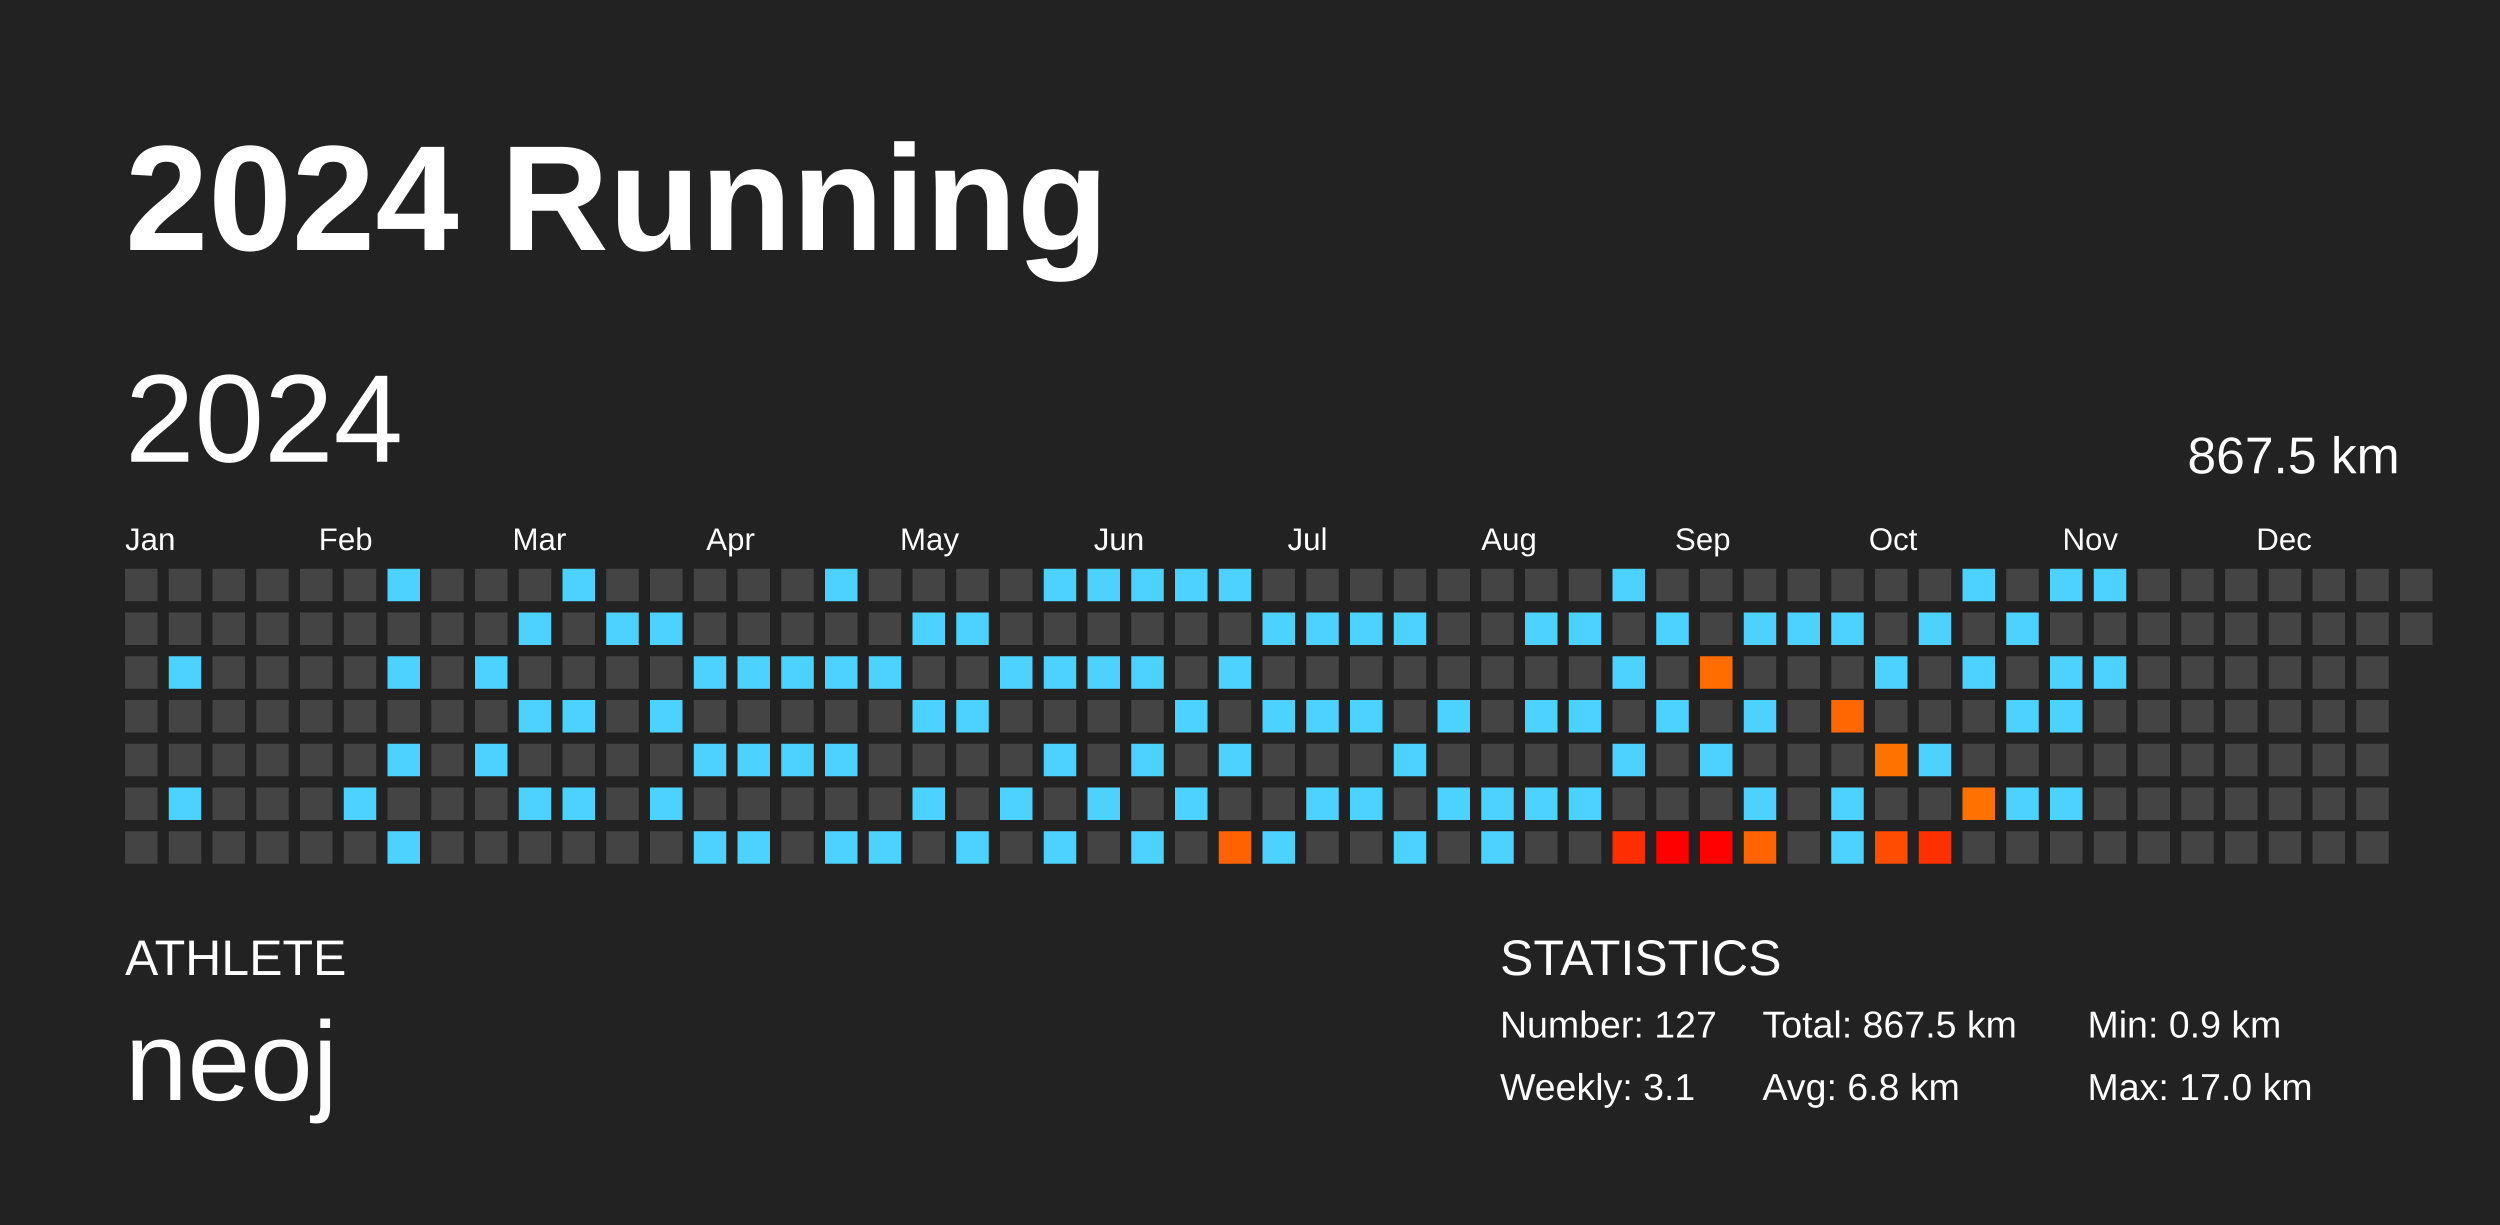
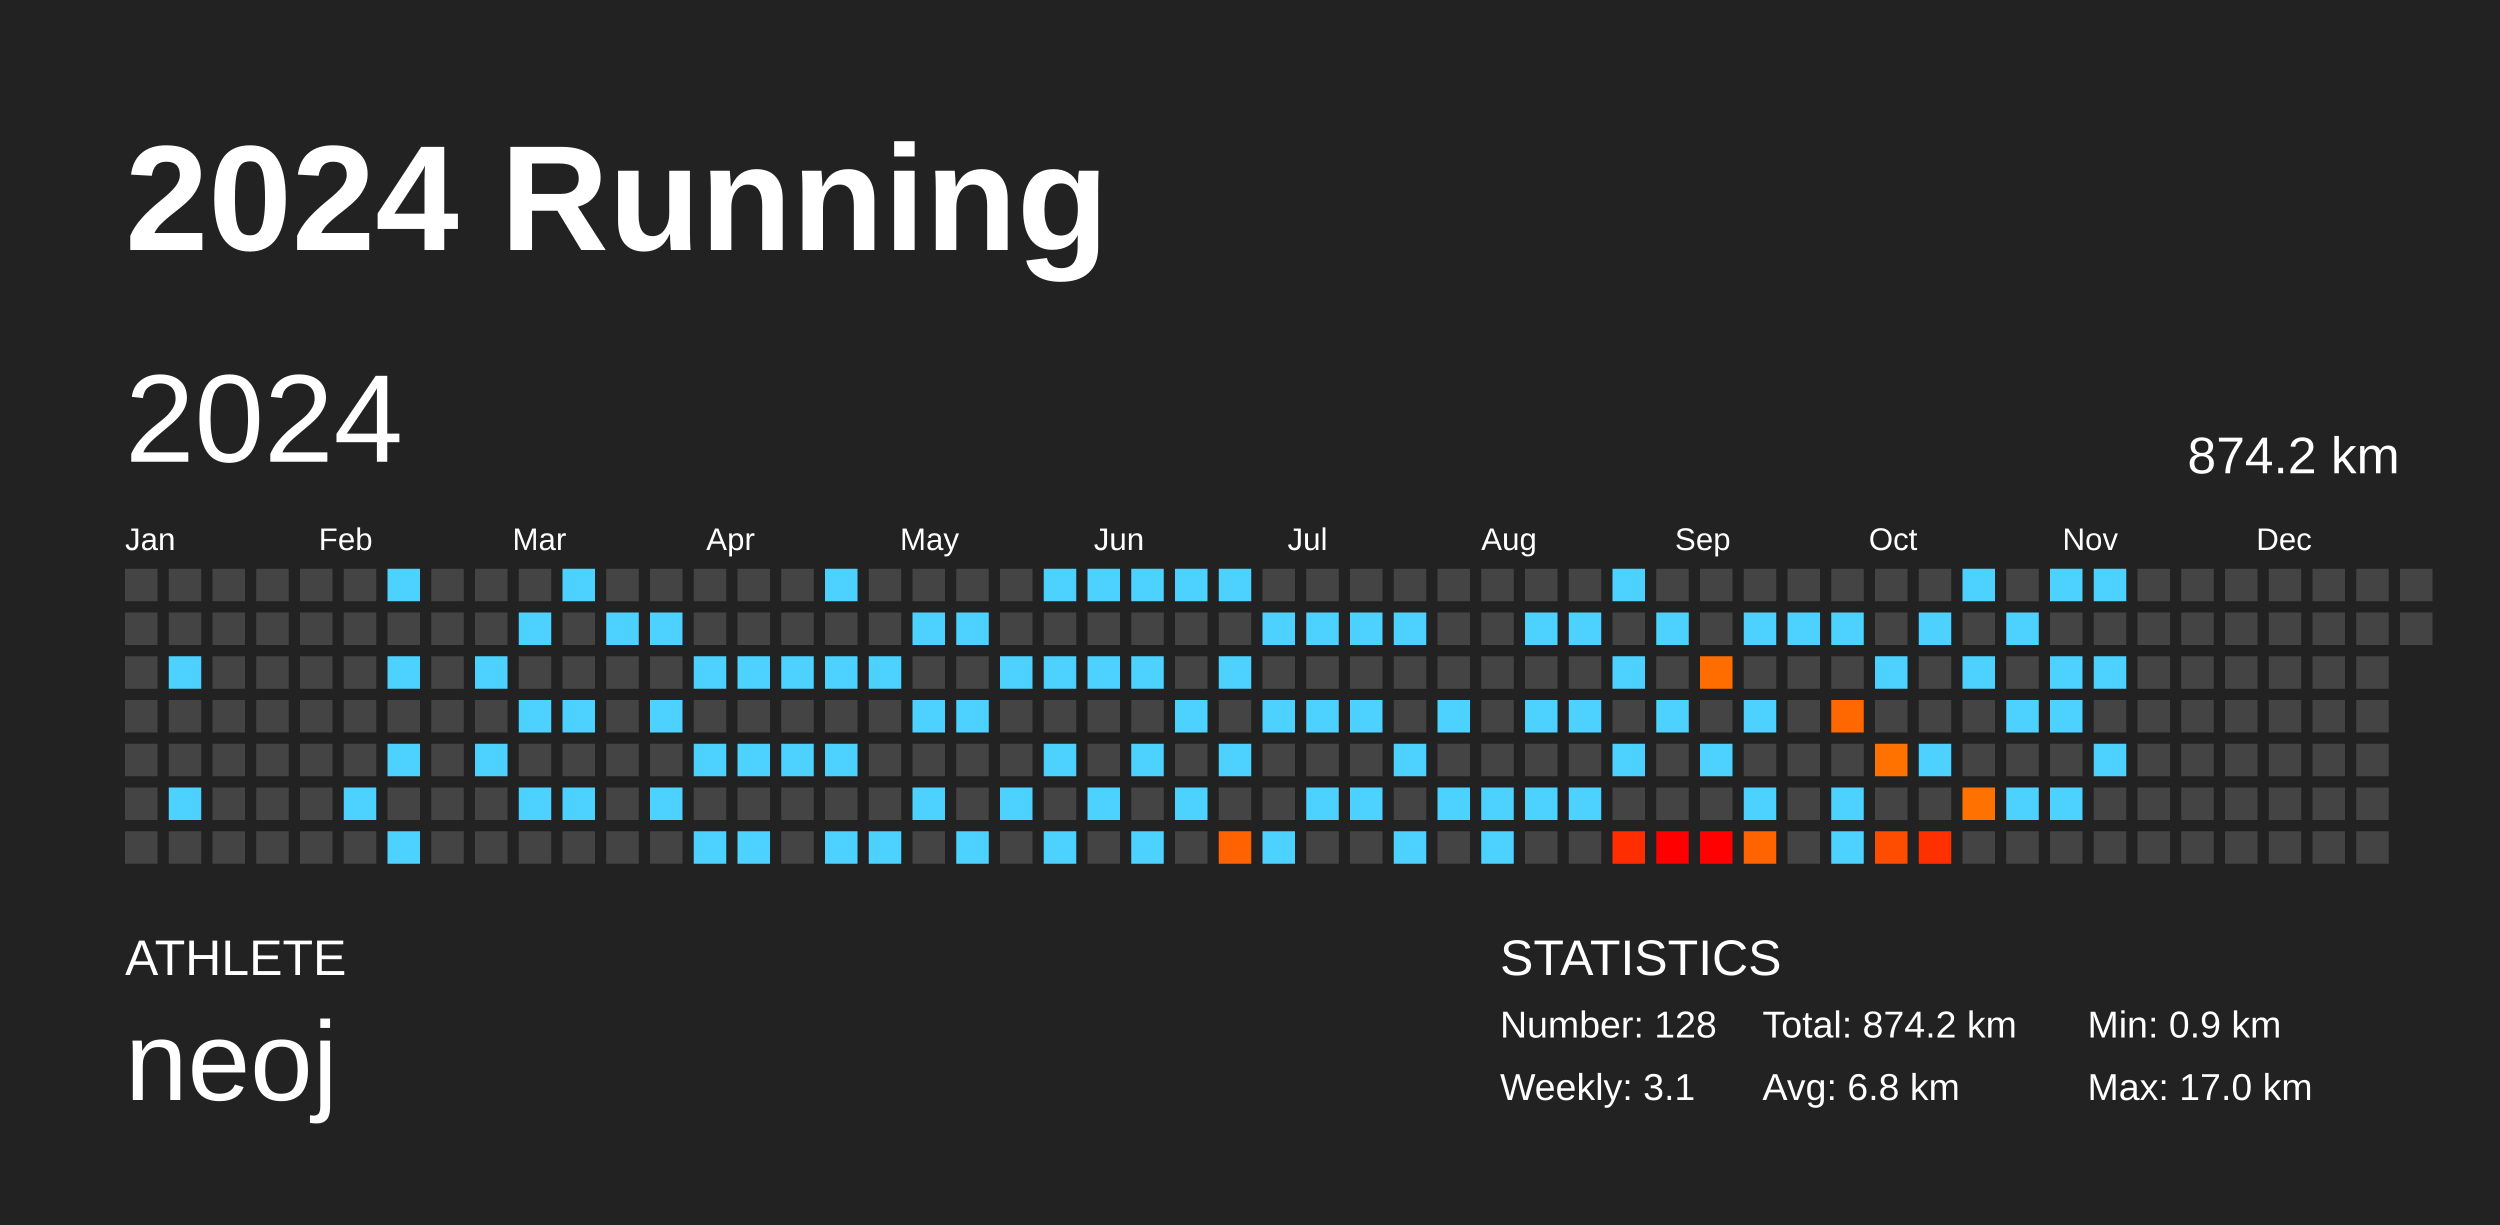
<svg xmlns="http://www.w3.org/2000/svg" baseProfile="full" height="98mm" version="1.1" viewBox="0,0,200,98" width="200mm">
  <defs />
  <rect fill="#222222" height="98" width="200" x="0" y="0" />
  <text fill="#FFFFFF" style="font-size:12px; font-family:Arial; font-weight:bold;" x="10" y="20">2024 Running</text>
  <text fill="#FFFFFF" style="font-size:4px; font-family:Arial" x="10" y="78">ATHLETE</text>
  <text fill="#FFFFFF" style="font-size:9px; font-family:Arial" x="10" y="88">neoj</text>
  <text fill="#FFFFFF" style="font-size:4px; font-family:Arial" x="120" y="78">STATISTICS</text>
-   <text fill="#FFFFFF" style="font-size:3px; font-family:Arial" x="120" y="83">Number: 127</text>
+   <text fill="#FFFFFF" style="font-size:3px; font-family:Arial" x="120" y="83">Number: 128</text>
  <text fill="#FFFFFF" style="font-size:3px; font-family:Arial" x="120" y="88">Weekly: 3.1</text>
-   <text fill="#FFFFFF" style="font-size:3px; font-family:Arial" x="141" y="83">Total: 867.5 km</text>
+   <text fill="#FFFFFF" style="font-size:3px; font-family:Arial" x="141" y="83">Total: 874.2 km</text>
  <text fill="#FFFFFF" style="font-size:3px; font-family:Arial" x="141" y="88">Avg: 6.8 km</text>
  <text fill="#FFFFFF" style="font-size:3px; font-family:Arial" x="167" y="83">Min: 0.9 km</text>
  <text fill="#FFFFFF" style="font-size:3px; font-family:Arial" x="167" y="88">Max: 17.0 km</text>
  <text dominant-baseline="hanging" fill="#FFFFFF" style="font-size:10.0px; font-family:Arial;" x="10" y="30">2024</text>
-   <text dominant-baseline="hanging" fill="#FFFFFF" style="font-size:4.125px; font-family:Arial;" x="175" y="35">867.5 km</text>
+   <text dominant-baseline="hanging" fill="#FFFFFF" style="font-size:4.125px; font-family:Arial;" x="175" y="35">874.2 km</text>
  <text fill="#FFFFFF" style="font-size:2.5px; font-family:Arial" x="10.0" y="44">Jan</text>
  <text fill="#FFFFFF" style="font-size:2.5px; font-family:Arial" x="25.5" y="44">Feb</text>
  <text fill="#FFFFFF" style="font-size:2.5px; font-family:Arial" x="41.0" y="44">Mar</text>
  <text fill="#FFFFFF" style="font-size:2.5px; font-family:Arial" x="56.5" y="44">Apr</text>
  <text fill="#FFFFFF" style="font-size:2.5px; font-family:Arial" x="72.0" y="44">May</text>
  <text fill="#FFFFFF" style="font-size:2.5px; font-family:Arial" x="87.5" y="44">Jun</text>
  <text fill="#FFFFFF" style="font-size:2.5px; font-family:Arial" x="103.0" y="44">Jul</text>
  <text fill="#FFFFFF" style="font-size:2.5px; font-family:Arial" x="118.5" y="44">Aug</text>
  <text fill="#FFFFFF" style="font-size:2.5px; font-family:Arial" x="134.0" y="44">Sep</text>
  <text fill="#FFFFFF" style="font-size:2.5px; font-family:Arial" x="149.5" y="44">Oct</text>
  <text fill="#FFFFFF" style="font-size:2.5px; font-family:Arial" x="165.0" y="44">Nov</text>
  <text fill="#FFFFFF" style="font-size:2.5px; font-family:Arial" x="180.5" y="44">Dec</text>
  <rect fill="#444444" height="2.6" width="2.6" x="10.0" y="45.5" />
  <rect fill="#444444" height="2.6" width="2.6" x="10.0" y="49.0" />
  <rect fill="#444444" height="2.6" width="2.6" x="10.0" y="52.5" />
  <rect fill="#444444" height="2.6" width="2.6" x="10.0" y="56.0" />
  <rect fill="#444444" height="2.6" width="2.6" x="10.0" y="59.5" />
  <rect fill="#444444" height="2.6" width="2.6" x="10.0" y="63.0" />
  <rect fill="#444444" height="2.6" width="2.6" x="10.0" y="66.5" />
  <rect fill="#444444" height="2.6" width="2.6" x="13.5" y="45.5" />
  <rect fill="#444444" height="2.6" width="2.6" x="13.5" y="49.0" />
  <rect fill="#4dd2ff" height="2.6" width="2.6" x="13.5" y="52.5" />
  <rect fill="#444444" height="2.6" width="2.6" x="13.5" y="56.0" />
  <rect fill="#444444" height="2.6" width="2.6" x="13.5" y="59.5" />
  <rect fill="#4dd2ff" height="2.6" width="2.6" x="13.5" y="63.0" />
  <rect fill="#444444" height="2.6" width="2.6" x="13.5" y="66.5" />
  <rect fill="#444444" height="2.6" width="2.6" x="17.0" y="45.5" />
  <rect fill="#444444" height="2.6" width="2.6" x="17.0" y="49.0" />
  <rect fill="#444444" height="2.6" width="2.6" x="17.0" y="52.5" />
  <rect fill="#444444" height="2.6" width="2.6" x="17.0" y="56.0" />
  <rect fill="#444444" height="2.6" width="2.6" x="17.0" y="59.5" />
  <rect fill="#444444" height="2.6" width="2.6" x="17.0" y="63.0" />
  <rect fill="#444444" height="2.6" width="2.6" x="17.0" y="66.5" />
  <rect fill="#444444" height="2.6" width="2.6" x="20.5" y="45.5" />
  <rect fill="#444444" height="2.6" width="2.6" x="20.5" y="49.0" />
  <rect fill="#444444" height="2.6" width="2.6" x="20.5" y="52.5" />
  <rect fill="#444444" height="2.6" width="2.6" x="20.5" y="56.0" />
  <rect fill="#444444" height="2.6" width="2.6" x="20.5" y="59.5" />
  <rect fill="#444444" height="2.6" width="2.6" x="20.5" y="63.0" />
  <rect fill="#444444" height="2.6" width="2.6" x="20.5" y="66.5" />
  <rect fill="#444444" height="2.6" width="2.6" x="24.0" y="45.5" />
  <rect fill="#444444" height="2.6" width="2.6" x="24.0" y="49.0" />
  <rect fill="#444444" height="2.6" width="2.6" x="24.0" y="52.5" />
  <rect fill="#444444" height="2.6" width="2.6" x="24.0" y="56.0" />
  <rect fill="#444444" height="2.6" width="2.6" x="24.0" y="59.5" />
  <rect fill="#444444" height="2.6" width="2.6" x="24.0" y="63.0" />
  <rect fill="#444444" height="2.6" width="2.6" x="24.0" y="66.5" />
  <rect fill="#444444" height="2.6" width="2.6" x="27.5" y="45.5" />
  <rect fill="#444444" height="2.6" width="2.6" x="27.5" y="49.0" />
  <rect fill="#444444" height="2.6" width="2.6" x="27.5" y="52.5" />
  <rect fill="#444444" height="2.6" width="2.6" x="27.5" y="56.0" />
  <rect fill="#444444" height="2.6" width="2.6" x="27.5" y="59.5" />
  <rect fill="#4dd2ff" height="2.6" width="2.6" x="27.5" y="63.0" />
  <rect fill="#444444" height="2.6" width="2.6" x="27.5" y="66.5" />
  <rect fill="#4dd2ff" height="2.6" width="2.6" x="31.0" y="45.5" />
  <rect fill="#444444" height="2.6" width="2.6" x="31.0" y="49.0" />
  <rect fill="#4dd2ff" height="2.6" width="2.6" x="31.0" y="52.5" />
  <rect fill="#444444" height="2.6" width="2.6" x="31.0" y="56.0" />
  <rect fill="#4dd2ff" height="2.6" width="2.6" x="31.0" y="59.5" />
  <rect fill="#444444" height="2.6" width="2.6" x="31.0" y="63.0" />
  <rect fill="#4dd2ff" height="2.6" width="2.6" x="31.0" y="66.5" />
  <rect fill="#444444" height="2.6" width="2.6" x="34.5" y="45.5" />
  <rect fill="#444444" height="2.6" width="2.6" x="34.5" y="49.0" />
  <rect fill="#444444" height="2.6" width="2.6" x="34.5" y="52.5" />
  <rect fill="#444444" height="2.6" width="2.6" x="34.5" y="56.0" />
  <rect fill="#444444" height="2.6" width="2.6" x="34.5" y="59.5" />
  <rect fill="#444444" height="2.6" width="2.6" x="34.5" y="63.0" />
  <rect fill="#444444" height="2.6" width="2.6" x="34.5" y="66.5" />
  <rect fill="#444444" height="2.6" width="2.6" x="38.0" y="45.5" />
  <rect fill="#444444" height="2.6" width="2.6" x="38.0" y="49.0" />
  <rect fill="#4dd2ff" height="2.6" width="2.6" x="38.0" y="52.5" />
  <rect fill="#444444" height="2.6" width="2.6" x="38.0" y="56.0" />
  <rect fill="#4dd2ff" height="2.6" width="2.6" x="38.0" y="59.5" />
  <rect fill="#444444" height="2.6" width="2.6" x="38.0" y="63.0" />
  <rect fill="#444444" height="2.6" width="2.6" x="38.0" y="66.5" />
  <rect fill="#444444" height="2.6" width="2.6" x="41.5" y="45.5" />
  <rect fill="#4dd2ff" height="2.6" width="2.6" x="41.5" y="49.0" />
  <rect fill="#444444" height="2.6" width="2.6" x="41.5" y="52.5" />
  <rect fill="#4dd2ff" height="2.6" width="2.6" x="41.5" y="56.0" />
  <rect fill="#444444" height="2.6" width="2.6" x="41.5" y="59.5" />
  <rect fill="#4dd2ff" height="2.6" width="2.6" x="41.5" y="63.0" />
  <rect fill="#444444" height="2.6" width="2.6" x="41.5" y="66.5" />
  <rect fill="#4dd2ff" height="2.6" width="2.6" x="45.0" y="45.5" />
  <rect fill="#444444" height="2.6" width="2.6" x="45.0" y="49.0" />
  <rect fill="#444444" height="2.6" width="2.6" x="45.0" y="52.5" />
  <rect fill="#4dd2ff" height="2.6" width="2.6" x="45.0" y="56.0" />
  <rect fill="#444444" height="2.6" width="2.6" x="45.0" y="59.5" />
  <rect fill="#4dd2ff" height="2.6" width="2.6" x="45.0" y="63.0" />
  <rect fill="#444444" height="2.6" width="2.6" x="45.0" y="66.5" />
  <rect fill="#444444" height="2.6" width="2.6" x="48.5" y="45.5" />
  <rect fill="#4dd2ff" height="2.6" width="2.6" x="48.5" y="49.0" />
  <rect fill="#444444" height="2.6" width="2.6" x="48.5" y="52.5" />
  <rect fill="#444444" height="2.6" width="2.6" x="48.5" y="56.0" />
  <rect fill="#444444" height="2.6" width="2.6" x="48.5" y="59.5" />
  <rect fill="#444444" height="2.6" width="2.6" x="48.5" y="63.0" />
  <rect fill="#444444" height="2.6" width="2.6" x="48.5" y="66.5" />
  <rect fill="#444444" height="2.6" width="2.6" x="52.0" y="45.5" />
  <rect fill="#4dd2ff" height="2.6" width="2.6" x="52.0" y="49.0" />
  <rect fill="#444444" height="2.6" width="2.6" x="52.0" y="52.5" />
  <rect fill="#4dd2ff" height="2.6" width="2.6" x="52.0" y="56.0" />
  <rect fill="#444444" height="2.6" width="2.6" x="52.0" y="59.5" />
  <rect fill="#4dd2ff" height="2.6" width="2.6" x="52.0" y="63.0" />
  <rect fill="#444444" height="2.6" width="2.6" x="52.0" y="66.5" />
  <rect fill="#444444" height="2.6" width="2.6" x="55.5" y="45.5" />
  <rect fill="#444444" height="2.6" width="2.6" x="55.5" y="49.0" />
  <rect fill="#4dd2ff" height="2.6" width="2.6" x="55.5" y="52.5" />
  <rect fill="#444444" height="2.6" width="2.6" x="55.5" y="56.0" />
  <rect fill="#4dd2ff" height="2.6" width="2.6" x="55.5" y="59.5" />
  <rect fill="#444444" height="2.6" width="2.6" x="55.5" y="63.0" />
  <rect fill="#4dd2ff" height="2.6" width="2.6" x="55.5" y="66.5" />
  <rect fill="#444444" height="2.6" width="2.6" x="59.0" y="45.5" />
  <rect fill="#444444" height="2.6" width="2.6" x="59.0" y="49.0" />
  <rect fill="#4dd2ff" height="2.6" width="2.6" x="59.0" y="52.5" />
  <rect fill="#444444" height="2.6" width="2.6" x="59.0" y="56.0" />
  <rect fill="#4dd2ff" height="2.6" width="2.6" x="59.0" y="59.5" />
  <rect fill="#444444" height="2.6" width="2.6" x="59.0" y="63.0" />
  <rect fill="#4dd2ff" height="2.6" width="2.6" x="59.0" y="66.5" />
  <rect fill="#444444" height="2.6" width="2.6" x="62.5" y="45.5" />
  <rect fill="#444444" height="2.6" width="2.6" x="62.5" y="49.0" />
  <rect fill="#4dd2ff" height="2.6" width="2.6" x="62.5" y="52.5" />
  <rect fill="#444444" height="2.6" width="2.6" x="62.5" y="56.0" />
  <rect fill="#4dd2ff" height="2.6" width="2.6" x="62.5" y="59.5" />
  <rect fill="#444444" height="2.6" width="2.6" x="62.5" y="63.0" />
  <rect fill="#444444" height="2.6" width="2.6" x="62.5" y="66.5" />
  <rect fill="#4dd2ff" height="2.6" width="2.6" x="66.0" y="45.5" />
  <rect fill="#444444" height="2.6" width="2.6" x="66.0" y="49.0" />
  <rect fill="#4dd2ff" height="2.6" width="2.6" x="66.0" y="52.5" />
  <rect fill="#444444" height="2.6" width="2.6" x="66.0" y="56.0" />
  <rect fill="#4dd2ff" height="2.6" width="2.6" x="66.0" y="59.5" />
  <rect fill="#444444" height="2.6" width="2.6" x="66.0" y="63.0" />
  <rect fill="#4dd2ff" height="2.6" width="2.6" x="66.0" y="66.5" />
  <rect fill="#444444" height="2.6" width="2.6" x="69.5" y="45.5" />
  <rect fill="#444444" height="2.6" width="2.6" x="69.5" y="49.0" />
  <rect fill="#4dd2ff" height="2.6" width="2.6" x="69.5" y="52.5" />
  <rect fill="#444444" height="2.6" width="2.6" x="69.5" y="56.0" />
  <rect fill="#444444" height="2.6" width="2.6" x="69.5" y="59.5" />
  <rect fill="#444444" height="2.6" width="2.6" x="69.5" y="63.0" />
  <rect fill="#4dd2ff" height="2.6" width="2.6" x="69.5" y="66.5" />
  <rect fill="#444444" height="2.6" width="2.6" x="73.0" y="45.5" />
  <rect fill="#4dd2ff" height="2.6" width="2.6" x="73.0" y="49.0" />
  <rect fill="#444444" height="2.6" width="2.6" x="73.0" y="52.5" />
  <rect fill="#4dd2ff" height="2.6" width="2.6" x="73.0" y="56.0" />
  <rect fill="#444444" height="2.6" width="2.6" x="73.0" y="59.5" />
  <rect fill="#4dd2ff" height="2.6" width="2.6" x="73.0" y="63.0" />
  <rect fill="#444444" height="2.6" width="2.6" x="73.0" y="66.5" />
  <rect fill="#444444" height="2.6" width="2.6" x="76.5" y="45.5" />
  <rect fill="#4dd2ff" height="2.6" width="2.6" x="76.5" y="49.0" />
  <rect fill="#444444" height="2.6" width="2.6" x="76.5" y="52.5" />
  <rect fill="#4dd2ff" height="2.6" width="2.6" x="76.5" y="56.0" />
  <rect fill="#444444" height="2.6" width="2.6" x="76.5" y="59.5" />
  <rect fill="#444444" height="2.6" width="2.6" x="76.5" y="63.0" />
  <rect fill="#4dd2ff" height="2.6" width="2.6" x="76.5" y="66.5" />
  <rect fill="#444444" height="2.6" width="2.6" x="80.0" y="45.5" />
  <rect fill="#444444" height="2.6" width="2.6" x="80.0" y="49.0" />
  <rect fill="#4dd2ff" height="2.6" width="2.6" x="80.0" y="52.5" />
  <rect fill="#444444" height="2.6" width="2.6" x="80.0" y="56.0" />
  <rect fill="#444444" height="2.6" width="2.6" x="80.0" y="59.5" />
  <rect fill="#4dd2ff" height="2.6" width="2.6" x="80.0" y="63.0" />
  <rect fill="#444444" height="2.6" width="2.6" x="80.0" y="66.5" />
  <rect fill="#4dd2ff" height="2.6" width="2.6" x="83.5" y="45.5" />
  <rect fill="#444444" height="2.6" width="2.6" x="83.5" y="49.0" />
  <rect fill="#4dd2ff" height="2.6" width="2.6" x="83.5" y="52.5" />
  <rect fill="#444444" height="2.6" width="2.6" x="83.5" y="56.0" />
  <rect fill="#4dd2ff" height="2.6" width="2.6" x="83.5" y="59.5" />
  <rect fill="#444444" height="2.6" width="2.6" x="83.5" y="63.0" />
  <rect fill="#4dd2ff" height="2.6" width="2.6" x="83.5" y="66.5" />
  <rect fill="#4dd2ff" height="2.6" width="2.6" x="87.0" y="45.5" />
  <rect fill="#444444" height="2.6" width="2.6" x="87.0" y="49.0" />
  <rect fill="#4dd2ff" height="2.6" width="2.6" x="87.0" y="52.5" />
  <rect fill="#444444" height="2.6" width="2.6" x="87.0" y="56.0" />
  <rect fill="#444444" height="2.6" width="2.6" x="87.0" y="59.5" />
  <rect fill="#4dd2ff" height="2.6" width="2.6" x="87.0" y="63.0" />
  <rect fill="#444444" height="2.6" width="2.6" x="87.0" y="66.5" />
  <rect fill="#4dd2ff" height="2.6" width="2.6" x="90.5" y="45.5" />
  <rect fill="#444444" height="2.6" width="2.6" x="90.5" y="49.0" />
  <rect fill="#4dd2ff" height="2.6" width="2.6" x="90.5" y="52.5" />
  <rect fill="#444444" height="2.6" width="2.6" x="90.5" y="56.0" />
  <rect fill="#4dd2ff" height="2.6" width="2.6" x="90.5" y="59.5" />
  <rect fill="#444444" height="2.6" width="2.6" x="90.5" y="63.0" />
  <rect fill="#4dd2ff" height="2.6" width="2.6" x="90.5" y="66.5" />
  <rect fill="#4dd2ff" height="2.6" width="2.6" x="94.0" y="45.5" />
  <rect fill="#444444" height="2.6" width="2.6" x="94.0" y="49.0" />
  <rect fill="#444444" height="2.6" width="2.6" x="94.0" y="52.5" />
  <rect fill="#4dd2ff" height="2.6" width="2.6" x="94.0" y="56.0" />
  <rect fill="#444444" height="2.6" width="2.6" x="94.0" y="59.5" />
  <rect fill="#4dd2ff" height="2.6" width="2.6" x="94.0" y="63.0" />
  <rect fill="#444444" height="2.6" width="2.6" x="94.0" y="66.5" />
  <rect fill="#4dd2ff" height="2.6" width="2.6" x="97.5" y="45.5" />
  <rect fill="#444444" height="2.6" width="2.6" x="97.5" y="49.0" />
  <rect fill="#4dd2ff" height="2.6" width="2.6" x="97.5" y="52.5" />
  <rect fill="#444444" height="2.6" width="2.6" x="97.5" y="56.0" />
  <rect fill="#4dd2ff" height="2.6" width="2.6" x="97.5" y="59.5" />
  <rect fill="#444444" height="2.6" width="2.6" x="97.5" y="63.0" />
  <rect fill="#ff6200" height="2.6" width="2.6" x="97.5" y="66.5" />
  <rect fill="#444444" height="2.6" width="2.6" x="101.0" y="45.5" />
  <rect fill="#4dd2ff" height="2.6" width="2.6" x="101.0" y="49.0" />
  <rect fill="#444444" height="2.6" width="2.6" x="101.0" y="52.5" />
  <rect fill="#4dd2ff" height="2.6" width="2.6" x="101.0" y="56.0" />
  <rect fill="#444444" height="2.6" width="2.6" x="101.0" y="59.5" />
  <rect fill="#444444" height="2.6" width="2.6" x="101.0" y="63.0" />
  <rect fill="#4dd2ff" height="2.6" width="2.6" x="101.0" y="66.5" />
  <rect fill="#444444" height="2.6" width="2.6" x="104.5" y="45.5" />
  <rect fill="#4dd2ff" height="2.6" width="2.6" x="104.5" y="49.0" />
  <rect fill="#444444" height="2.6" width="2.6" x="104.5" y="52.5" />
  <rect fill="#4dd2ff" height="2.6" width="2.6" x="104.5" y="56.0" />
  <rect fill="#444444" height="2.6" width="2.6" x="104.5" y="59.5" />
  <rect fill="#4dd2ff" height="2.6" width="2.6" x="104.5" y="63.0" />
  <rect fill="#444444" height="2.6" width="2.6" x="104.5" y="66.5" />
  <rect fill="#444444" height="2.6" width="2.6" x="108.0" y="45.5" />
  <rect fill="#4dd2ff" height="2.6" width="2.6" x="108.0" y="49.0" />
  <rect fill="#444444" height="2.6" width="2.6" x="108.0" y="52.5" />
  <rect fill="#4dd2ff" height="2.6" width="2.6" x="108.0" y="56.0" />
  <rect fill="#444444" height="2.6" width="2.6" x="108.0" y="59.5" />
  <rect fill="#4dd2ff" height="2.6" width="2.6" x="108.0" y="63.0" />
  <rect fill="#444444" height="2.6" width="2.6" x="108.0" y="66.5" />
  <rect fill="#444444" height="2.6" width="2.6" x="111.5" y="45.5" />
  <rect fill="#4dd2ff" height="2.6" width="2.6" x="111.5" y="49.0" />
  <rect fill="#444444" height="2.6" width="2.6" x="111.5" y="52.5" />
  <rect fill="#444444" height="2.6" width="2.6" x="111.5" y="56.0" />
  <rect fill="#4dd2ff" height="2.6" width="2.6" x="111.5" y="59.5" />
  <rect fill="#444444" height="2.6" width="2.6" x="111.5" y="63.0" />
  <rect fill="#4dd2ff" height="2.6" width="2.6" x="111.5" y="66.5" />
  <rect fill="#444444" height="2.6" width="2.6" x="115.0" y="45.5" />
  <rect fill="#444444" height="2.6" width="2.6" x="115.0" y="49.0" />
  <rect fill="#444444" height="2.6" width="2.6" x="115.0" y="52.5" />
  <rect fill="#4dd2ff" height="2.6" width="2.6" x="115.0" y="56.0" />
  <rect fill="#444444" height="2.6" width="2.6" x="115.0" y="59.5" />
  <rect fill="#4dd2ff" height="2.6" width="2.6" x="115.0" y="63.0" />
  <rect fill="#444444" height="2.6" width="2.6" x="115.0" y="66.5" />
  <rect fill="#444444" height="2.6" width="2.6" x="118.5" y="45.5" />
  <rect fill="#444444" height="2.6" width="2.6" x="118.5" y="49.0" />
  <rect fill="#444444" height="2.6" width="2.6" x="118.5" y="52.5" />
  <rect fill="#444444" height="2.6" width="2.6" x="118.5" y="56.0" />
  <rect fill="#444444" height="2.6" width="2.6" x="118.5" y="59.5" />
  <rect fill="#4dd2ff" height="2.6" width="2.6" x="118.5" y="63.0" />
  <rect fill="#4dd2ff" height="2.6" width="2.6" x="118.5" y="66.5" />
  <rect fill="#444444" height="2.6" width="2.6" x="122.0" y="45.5" />
  <rect fill="#4dd2ff" height="2.6" width="2.6" x="122.0" y="49.0" />
  <rect fill="#444444" height="2.6" width="2.6" x="122.0" y="52.5" />
  <rect fill="#4dd2ff" height="2.6" width="2.6" x="122.0" y="56.0" />
  <rect fill="#444444" height="2.6" width="2.6" x="122.0" y="59.5" />
  <rect fill="#4dd2ff" height="2.6" width="2.6" x="122.0" y="63.0" />
  <rect fill="#444444" height="2.6" width="2.6" x="122.0" y="66.5" />
  <rect fill="#444444" height="2.6" width="2.6" x="125.5" y="45.5" />
  <rect fill="#4dd2ff" height="2.6" width="2.6" x="125.5" y="49.0" />
  <rect fill="#444444" height="2.6" width="2.6" x="125.5" y="52.5" />
  <rect fill="#4dd2ff" height="2.6" width="2.6" x="125.5" y="56.0" />
  <rect fill="#444444" height="2.6" width="2.6" x="125.5" y="59.5" />
  <rect fill="#4dd2ff" height="2.6" width="2.6" x="125.5" y="63.0" />
  <rect fill="#444444" height="2.6" width="2.6" x="125.5" y="66.5" />
  <rect fill="#4dd2ff" height="2.6" width="2.6" x="129.0" y="45.5" />
  <rect fill="#444444" height="2.6" width="2.6" x="129.0" y="49.0" />
  <rect fill="#4dd2ff" height="2.6" width="2.6" x="129.0" y="52.5" />
  <rect fill="#444444" height="2.6" width="2.6" x="129.0" y="56.0" />
  <rect fill="#4dd2ff" height="2.6" width="2.6" x="129.0" y="59.5" />
  <rect fill="#444444" height="2.6" width="2.6" x="129.0" y="63.0" />
  <rect fill="#ff2e00" height="2.6" width="2.6" x="129.0" y="66.5" />
  <rect fill="#444444" height="2.6" width="2.6" x="132.5" y="45.5" />
  <rect fill="#4dd2ff" height="2.6" width="2.6" x="132.5" y="49.0" />
  <rect fill="#444444" height="2.6" width="2.6" x="132.5" y="52.5" />
  <rect fill="#4dd2ff" height="2.6" width="2.6" x="132.5" y="56.0" />
  <rect fill="#444444" height="2.6" width="2.6" x="132.5" y="59.5" />
  <rect fill="#444444" height="2.6" width="2.6" x="132.5" y="63.0" />
  <rect fill="#ff0000" height="2.6" width="2.6" x="132.5" y="66.5" />
  <rect fill="#444444" height="2.6" width="2.6" x="136.0" y="45.5" />
  <rect fill="#444444" height="2.6" width="2.6" x="136.0" y="49.0" />
  <rect fill="#ff6d00" height="2.6" width="2.6" x="136.0" y="52.5" />
  <rect fill="#444444" height="2.6" width="2.6" x="136.0" y="56.0" />
  <rect fill="#4dd2ff" height="2.6" width="2.6" x="136.0" y="59.5" />
  <rect fill="#444444" height="2.6" width="2.6" x="136.0" y="63.0" />
  <rect fill="#ff0100" height="2.6" width="2.6" x="136.0" y="66.5" />
  <rect fill="#444444" height="2.6" width="2.6" x="139.5" y="45.5" />
  <rect fill="#4dd2ff" height="2.6" width="2.6" x="139.5" y="49.0" />
  <rect fill="#444444" height="2.6" width="2.6" x="139.5" y="52.5" />
  <rect fill="#4dd2ff" height="2.6" width="2.6" x="139.5" y="56.0" />
  <rect fill="#444444" height="2.6" width="2.6" x="139.5" y="59.5" />
  <rect fill="#4dd2ff" height="2.6" width="2.6" x="139.5" y="63.0" />
  <rect fill="#ff6400" height="2.6" width="2.6" x="139.5" y="66.5" />
  <rect fill="#444444" height="2.6" width="2.6" x="143.0" y="45.5" />
  <rect fill="#4dd2ff" height="2.6" width="2.6" x="143.0" y="49.0" />
  <rect fill="#444444" height="2.6" width="2.6" x="143.0" y="52.5" />
  <rect fill="#444444" height="2.6" width="2.6" x="143.0" y="56.0" />
  <rect fill="#444444" height="2.6" width="2.6" x="143.0" y="59.5" />
  <rect fill="#444444" height="2.6" width="2.6" x="143.0" y="63.0" />
  <rect fill="#444444" height="2.6" width="2.6" x="143.0" y="66.5" />
  <rect fill="#444444" height="2.6" width="2.6" x="146.5" y="45.5" />
  <rect fill="#4dd2ff" height="2.6" width="2.6" x="146.5" y="49.0" />
  <rect fill="#444444" height="2.6" width="2.6" x="146.5" y="52.5" />
  <rect fill="#ff6700" height="2.6" width="2.6" x="146.5" y="56.0" />
  <rect fill="#444444" height="2.6" width="2.6" x="146.5" y="59.5" />
  <rect fill="#4dd2ff" height="2.6" width="2.6" x="146.5" y="63.0" />
  <rect fill="#4dd2ff" height="2.6" width="2.6" x="146.5" y="66.5" />
  <rect fill="#444444" height="2.6" width="2.6" x="150.0" y="45.5" />
  <rect fill="#444444" height="2.6" width="2.6" x="150.0" y="49.0" />
  <rect fill="#4dd2ff" height="2.6" width="2.6" x="150.0" y="52.5" />
  <rect fill="#444444" height="2.6" width="2.6" x="150.0" y="56.0" />
  <rect fill="#ff7200" height="2.6" width="2.6" x="150.0" y="59.5" />
  <rect fill="#444444" height="2.6" width="2.6" x="150.0" y="63.0" />
  <rect fill="#ff4d00" height="2.6" width="2.6" x="150.0" y="66.5" />
  <rect fill="#444444" height="2.6" width="2.6" x="153.5" y="45.5" />
  <rect fill="#4dd2ff" height="2.6" width="2.6" x="153.5" y="49.0" />
  <rect fill="#444444" height="2.6" width="2.6" x="153.5" y="52.5" />
  <rect fill="#444444" height="2.6" width="2.6" x="153.5" y="56.0" />
  <rect fill="#4dd2ff" height="2.6" width="2.6" x="153.5" y="59.5" />
  <rect fill="#444444" height="2.6" width="2.6" x="153.5" y="63.0" />
  <rect fill="#ff3000" height="2.6" width="2.6" x="153.5" y="66.5" />
  <rect fill="#4dd2ff" height="2.6" width="2.6" x="157.0" y="45.5" />
  <rect fill="#444444" height="2.6" width="2.6" x="157.0" y="49.0" />
  <rect fill="#4dd2ff" height="2.6" width="2.6" x="157.0" y="52.5" />
  <rect fill="#444444" height="2.6" width="2.6" x="157.0" y="56.0" />
  <rect fill="#444444" height="2.6" width="2.6" x="157.0" y="59.5" />
  <rect fill="#ff7200" height="2.6" width="2.6" x="157.0" y="63.0" />
  <rect fill="#444444" height="2.6" width="2.6" x="157.0" y="66.5" />
  <rect fill="#444444" height="2.6" width="2.6" x="160.5" y="45.5" />
  <rect fill="#4dd2ff" height="2.6" width="2.6" x="160.5" y="49.0" />
  <rect fill="#444444" height="2.6" width="2.6" x="160.5" y="52.5" />
  <rect fill="#4dd2ff" height="2.6" width="2.6" x="160.5" y="56.0" />
  <rect fill="#444444" height="2.6" width="2.6" x="160.5" y="59.5" />
  <rect fill="#4dd2ff" height="2.6" width="2.6" x="160.5" y="63.0" />
  <rect fill="#444444" height="2.6" width="2.6" x="160.5" y="66.5" />
  <rect fill="#4dd2ff" height="2.6" width="2.6" x="164.0" y="45.5" />
  <rect fill="#444444" height="2.6" width="2.6" x="164.0" y="49.0" />
  <rect fill="#4dd2ff" height="2.6" width="2.6" x="164.0" y="52.5" />
  <rect fill="#4dd2ff" height="2.6" width="2.6" x="164.0" y="56.0" />
  <rect fill="#444444" height="2.6" width="2.6" x="164.0" y="59.5" />
  <rect fill="#4dd2ff" height="2.6" width="2.6" x="164.0" y="63.0" />
  <rect fill="#444444" height="2.6" width="2.6" x="164.0" y="66.5" />
  <rect fill="#4dd2ff" height="2.6" width="2.6" x="167.5" y="45.5" />
  <rect fill="#444444" height="2.6" width="2.6" x="167.5" y="49.0" />
  <rect fill="#4dd2ff" height="2.6" width="2.6" x="167.5" y="52.5" />
  <rect fill="#444444" height="2.6" width="2.6" x="167.5" y="56.0" />
-   <rect fill="#444444" height="2.6" width="2.6" x="167.5" y="59.5" />
+   <rect fill="#4dd2ff" height="2.6" width="2.6" x="167.5" y="59.5" />
  <rect fill="#444444" height="2.6" width="2.6" x="167.5" y="63.0" />
  <rect fill="#444444" height="2.6" width="2.6" x="167.5" y="66.5" />
  <rect fill="#444444" height="2.6" width="2.6" x="171.0" y="45.5" />
  <rect fill="#444444" height="2.6" width="2.6" x="171.0" y="49.0" />
  <rect fill="#444444" height="2.6" width="2.6" x="171.0" y="52.5" />
  <rect fill="#444444" height="2.6" width="2.6" x="171.0" y="56.0" />
  <rect fill="#444444" height="2.6" width="2.6" x="171.0" y="59.5" />
  <rect fill="#444444" height="2.6" width="2.6" x="171.0" y="63.0" />
  <rect fill="#444444" height="2.6" width="2.6" x="171.0" y="66.5" />
  <rect fill="#444444" height="2.6" width="2.6" x="174.5" y="45.5" />
  <rect fill="#444444" height="2.6" width="2.6" x="174.5" y="49.0" />
  <rect fill="#444444" height="2.6" width="2.6" x="174.5" y="52.5" />
  <rect fill="#444444" height="2.6" width="2.6" x="174.5" y="56.0" />
  <rect fill="#444444" height="2.6" width="2.6" x="174.5" y="59.5" />
  <rect fill="#444444" height="2.6" width="2.6" x="174.5" y="63.0" />
  <rect fill="#444444" height="2.6" width="2.6" x="174.5" y="66.5" />
  <rect fill="#444444" height="2.6" width="2.6" x="178.0" y="45.5" />
  <rect fill="#444444" height="2.6" width="2.6" x="178.0" y="49.0" />
  <rect fill="#444444" height="2.6" width="2.6" x="178.0" y="52.5" />
  <rect fill="#444444" height="2.6" width="2.6" x="178.0" y="56.0" />
  <rect fill="#444444" height="2.6" width="2.6" x="178.0" y="59.5" />
  <rect fill="#444444" height="2.6" width="2.6" x="178.0" y="63.0" />
  <rect fill="#444444" height="2.6" width="2.6" x="178.0" y="66.5" />
  <rect fill="#444444" height="2.6" width="2.6" x="181.5" y="45.5" />
  <rect fill="#444444" height="2.6" width="2.6" x="181.5" y="49.0" />
  <rect fill="#444444" height="2.6" width="2.6" x="181.5" y="52.5" />
  <rect fill="#444444" height="2.6" width="2.6" x="181.5" y="56.0" />
  <rect fill="#444444" height="2.6" width="2.6" x="181.5" y="59.5" />
  <rect fill="#444444" height="2.6" width="2.6" x="181.5" y="63.0" />
  <rect fill="#444444" height="2.6" width="2.6" x="181.5" y="66.5" />
  <rect fill="#444444" height="2.6" width="2.6" x="185.0" y="45.5" />
  <rect fill="#444444" height="2.6" width="2.6" x="185.0" y="49.0" />
  <rect fill="#444444" height="2.6" width="2.6" x="185.0" y="52.5" />
  <rect fill="#444444" height="2.6" width="2.6" x="185.0" y="56.0" />
  <rect fill="#444444" height="2.6" width="2.6" x="185.0" y="59.5" />
  <rect fill="#444444" height="2.6" width="2.6" x="185.0" y="63.0" />
  <rect fill="#444444" height="2.6" width="2.6" x="185.0" y="66.5" />
  <rect fill="#444444" height="2.6" width="2.6" x="188.5" y="45.5" />
  <rect fill="#444444" height="2.6" width="2.6" x="188.5" y="49.0" />
  <rect fill="#444444" height="2.6" width="2.6" x="188.5" y="52.5" />
  <rect fill="#444444" height="2.6" width="2.6" x="188.5" y="56.0" />
  <rect fill="#444444" height="2.6" width="2.6" x="188.5" y="59.5" />
  <rect fill="#444444" height="2.6" width="2.6" x="188.5" y="63.0" />
  <rect fill="#444444" height="2.6" width="2.6" x="188.5" y="66.5" />
  <rect fill="#444444" height="2.6" width="2.6" x="192.0" y="45.5" />
  <rect fill="#444444" height="2.6" width="2.6" x="192.0" y="49.0" />
</svg>
